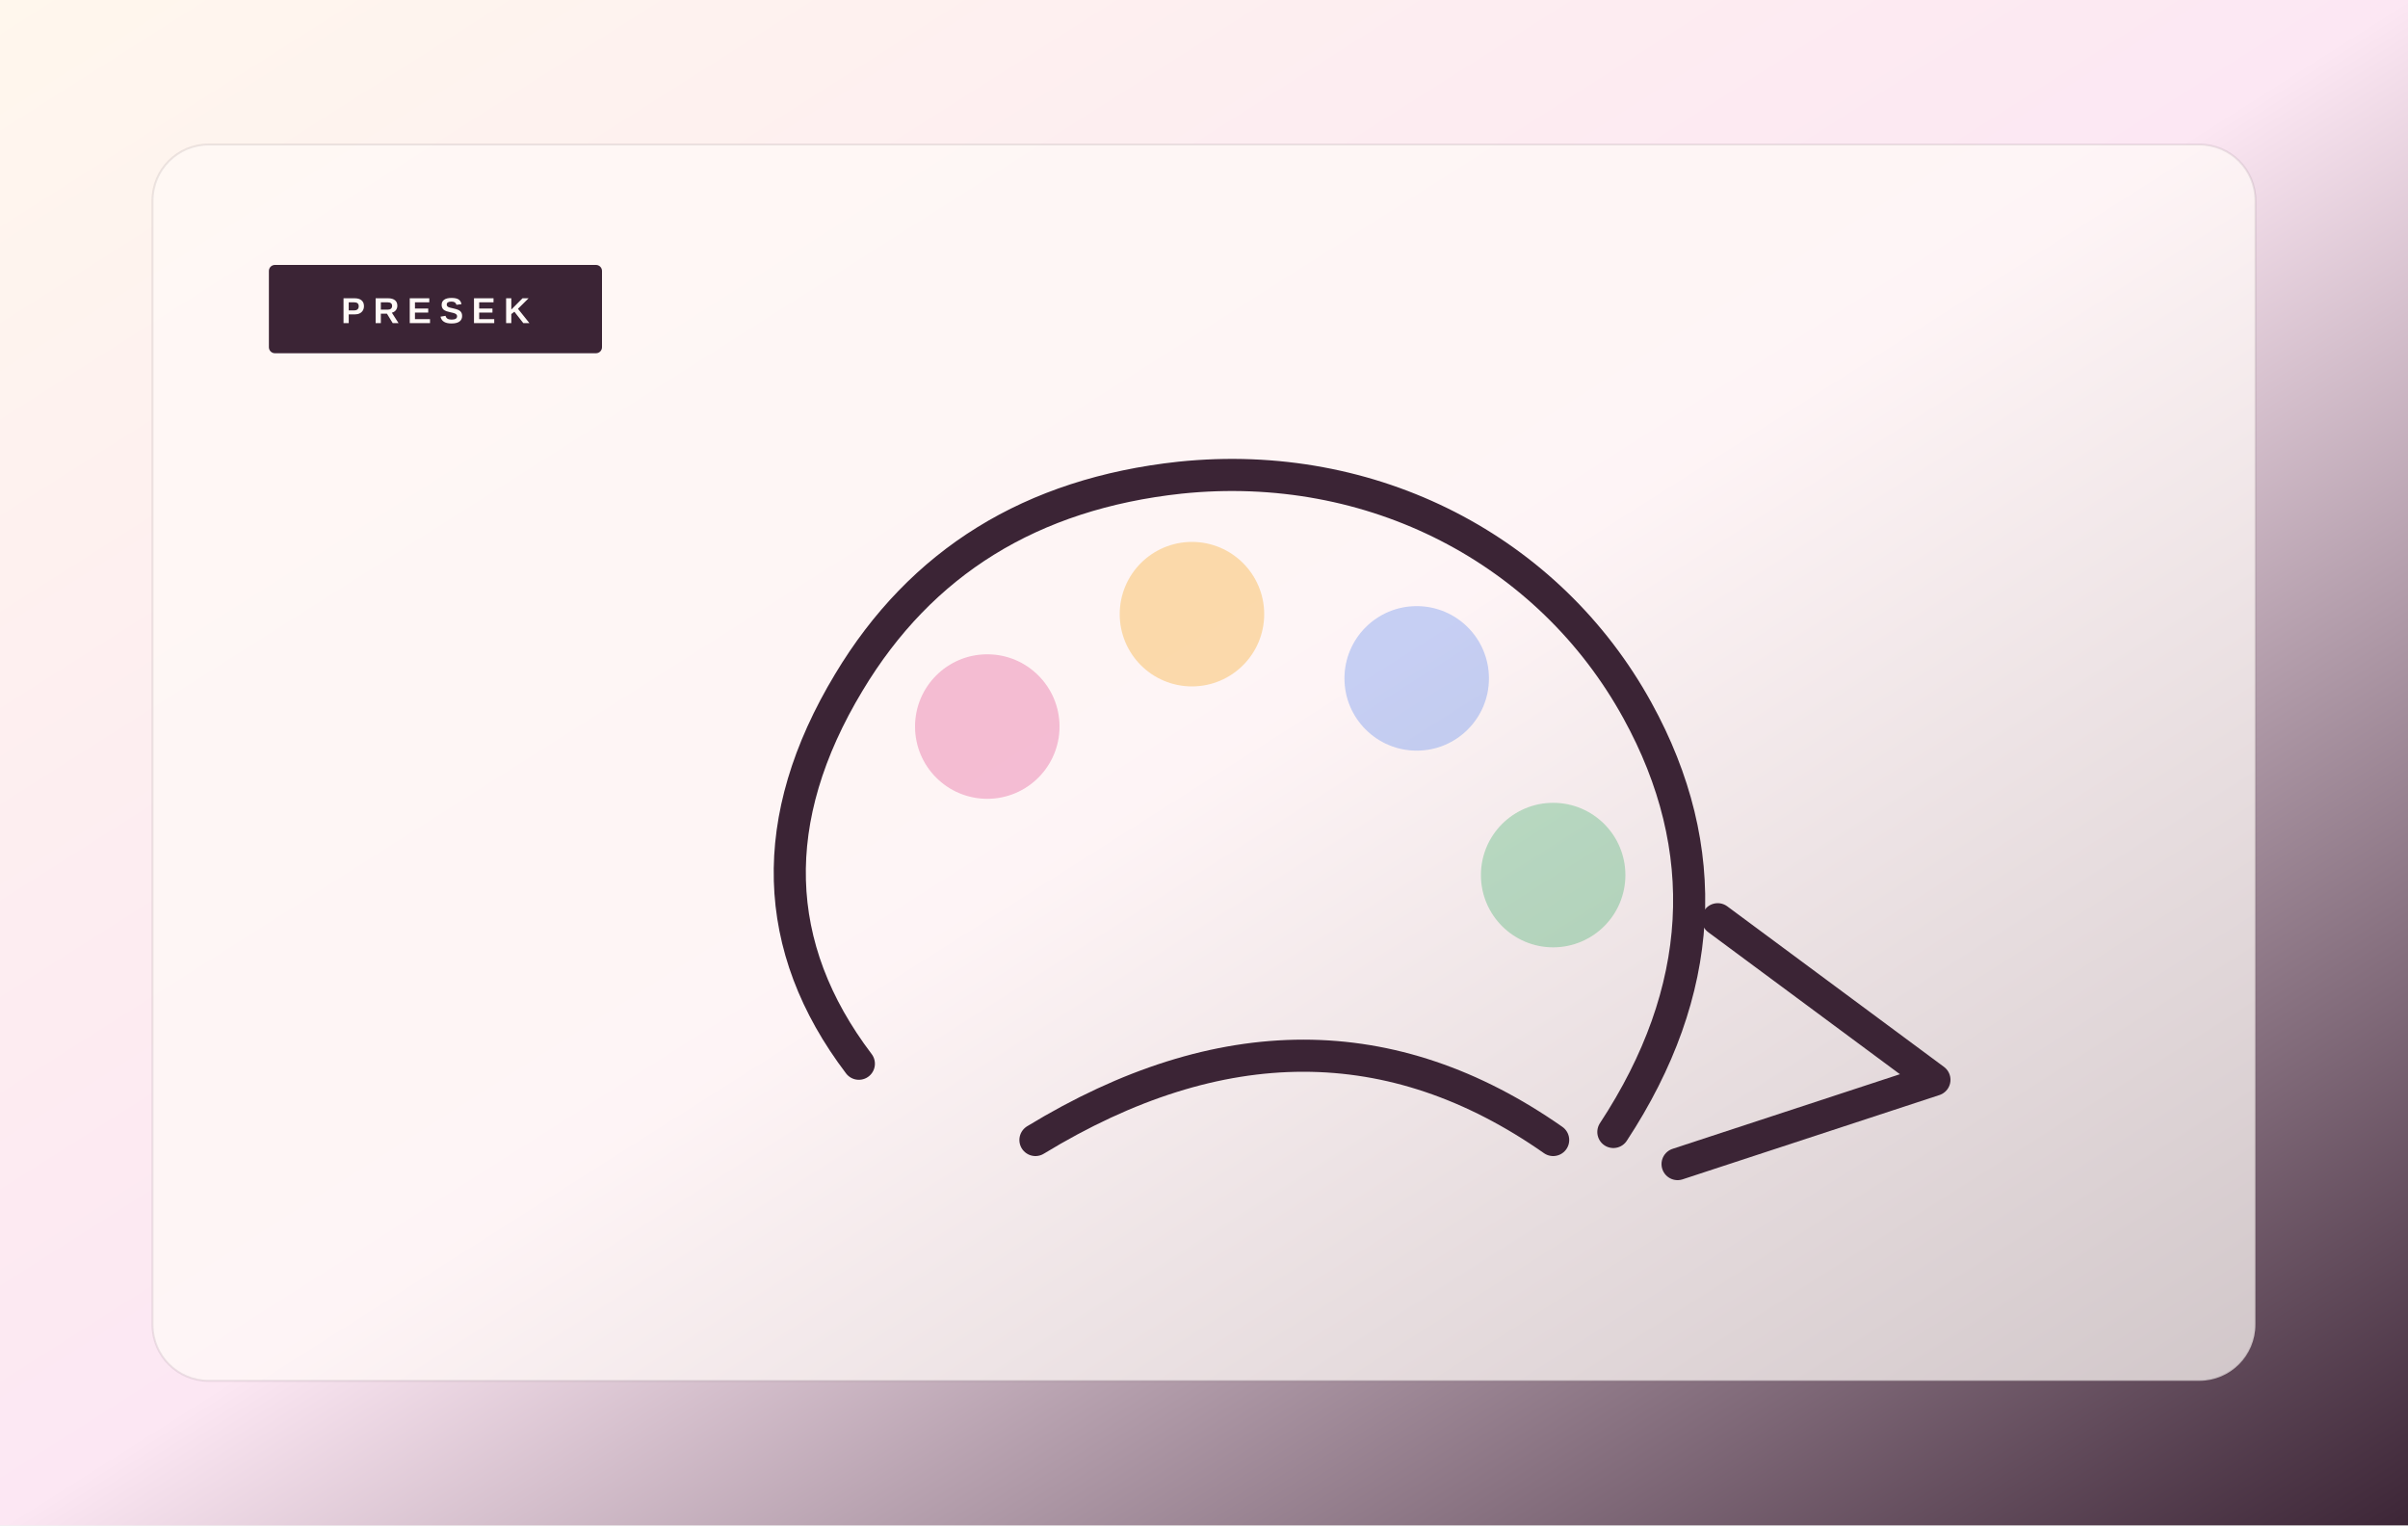
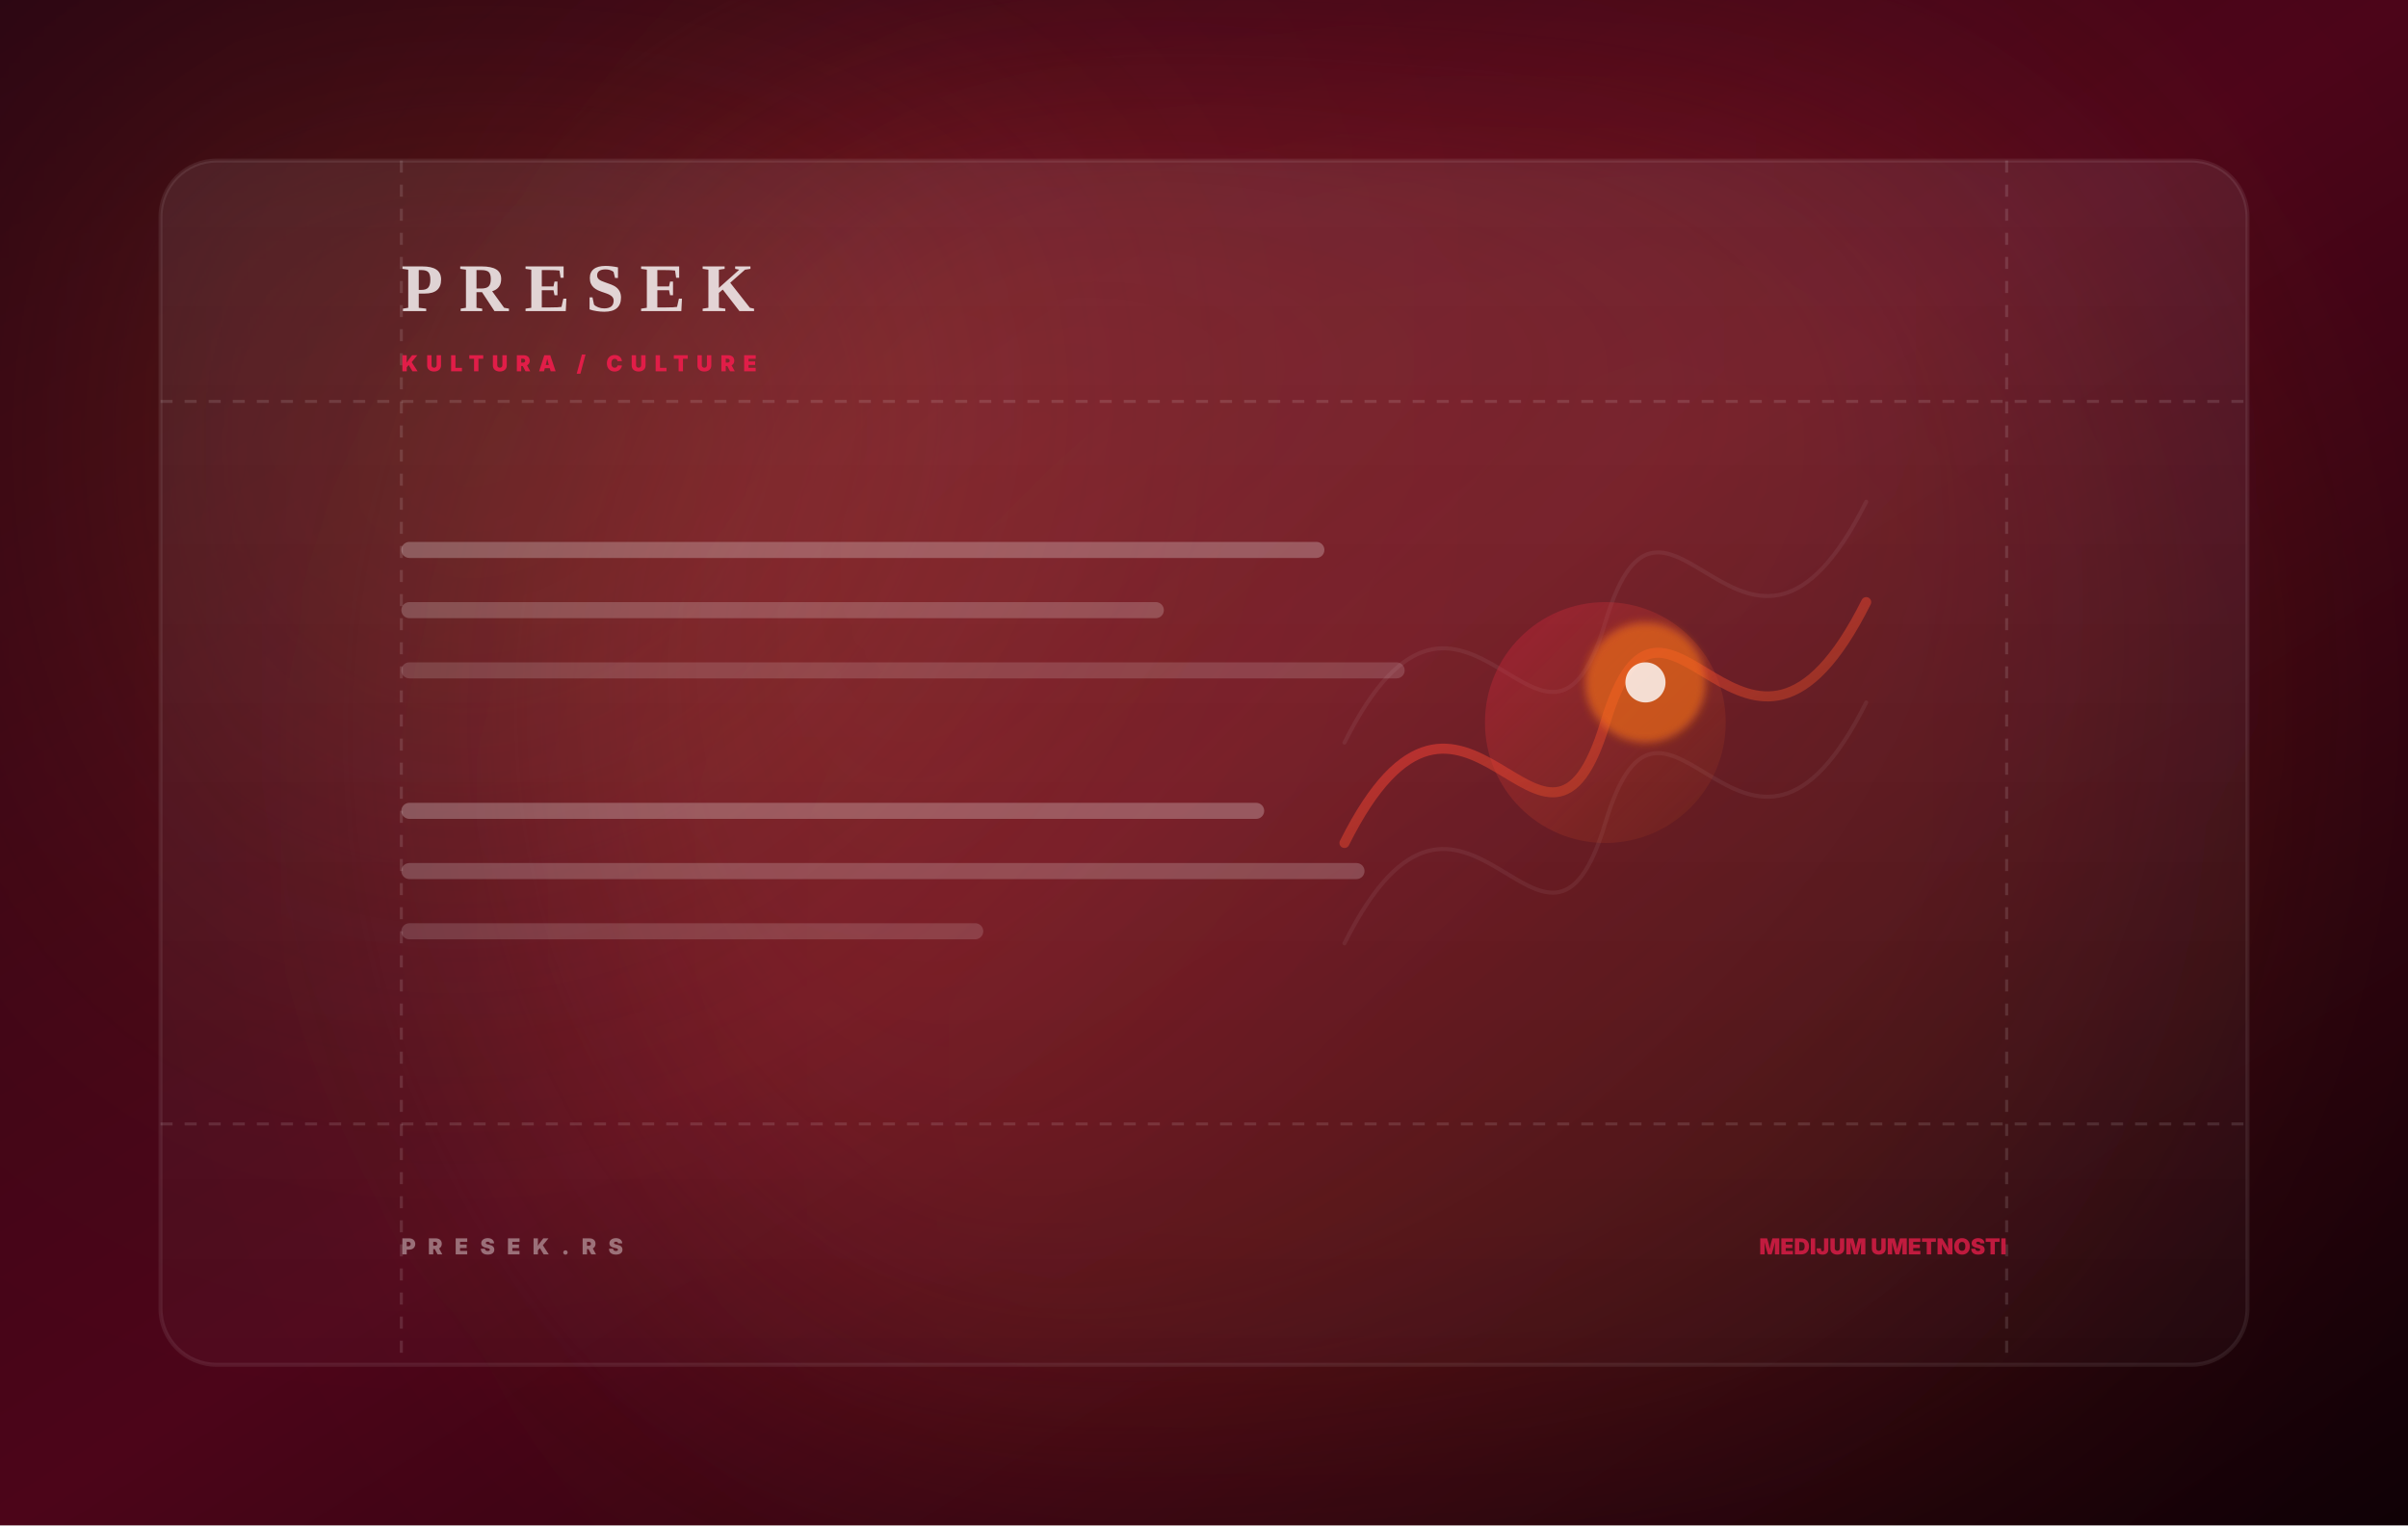
- <svg xmlns="http://www.w3.org/2000/svg" viewBox="0 0 1200 760" role="img" aria-label="Presek culture fallback">
+ <svg xmlns="http://www.w3.org/2000/svg" viewBox="0 0 1200 760" role="img" aria-label="Presek culture news fallback">
  <defs>
    <linearGradient id="bg" x1="0" y1="0" x2="1" y2="1">
-       <stop offset="0" stop-color="#fff7ed" />
-       <stop offset="0.5" stop-color="#fce7f3" />
-       <stop offset="1" stop-color="#3b2435" />
+       <stop offset="0%" stop-color="#2a0512" />
+       <stop offset="50%" stop-color="#4c0519" />
+       <stop offset="100%" stop-color="#0f0105" />
+     </linearGradient>
+     <linearGradient id="glow" x1="0" y1="0" x2="1" y2="1">
+       <stop offset="0%" stop-color="#e11d48" stop-opacity="0.85" />
+       <stop offset="100%" stop-color="#f97316" stop-opacity="0.1" />
+     </linearGradient>
+     <linearGradient id="plate" x1="0" y1="0" x2="0" y2="1">
+       <stop offset="0%" stop-color="#ffffff" stop-opacity="0.08" />
+       <stop offset="100%" stop-color="#ffffff" stop-opacity="0.02" />
    </linearGradient>
  </defs>
  <rect width="1200" height="760" fill="url(#bg)" />
-   <rect x="76" y="72" width="1048" height="616" rx="28" fill="#fffaf7" opacity="0.72" stroke="#3b2435" stroke-opacity="0.13" />
-   <rect x="134" y="132" width="166" height="44" rx="3" fill="#3b2435" />
-   <text x="217" y="161" text-anchor="middle" font-family="Arial, sans-serif" font-size="18" font-weight="800" letter-spacing="4" fill="#fffaf7">PRESEK</text>
-   <g transform="translate(244 210)">
-     <path d="M184 320c-44-58-46-122-5-190 36-60 91-94 165-102 96-10 184 36 228 116 38 69 34 140-12 210" fill="none" stroke="#3b2435" stroke-width="16" stroke-linecap="round" />
-     <circle cx="248" cy="152" r="36" fill="#db2777" opacity="0.28" />
-     <circle cx="350" cy="96" r="36" fill="#f59e0b" opacity="0.32" />
-     <circle cx="462" cy="128" r="36" fill="#2563eb" opacity="0.26" />
-     <circle cx="530" cy="226" r="36" fill="#16a34a" opacity="0.28" />
-     <path d="M272 358c92-56 178-56 258 0" fill="none" stroke="#3b2435" stroke-width="16" stroke-linecap="round" />
-     <path d="M612 248l108 80-128 42" fill="none" stroke="#3b2435" stroke-width="16" stroke-linecap="round" stroke-linejoin="round" />
+   <circle cx="680" cy="380" r="420" fill="url(#glow)" filter="blur(95px)" opacity="0.45" />
+   <circle cx="220" cy="180" r="280" fill="#f97316" filter="blur(125px)" opacity="0.15" />
+   <rect x="80" y="80" width="1040" height="600" rx="28" fill="url(#plate)" stroke="rgba(255,255,255,0.08)" stroke-width="2" />
+   <g stroke="rgba(255,255,255,0.12)" stroke-width="1.5" stroke-dasharray="6 6">
+     <line x1="200" y1="80" x2="200" y2="680" />
+     <line x1="1000" y1="80" x2="1000" y2="680" />
+     <line x1="80" y1="200" x2="1120" y2="200" />
+     <line x1="80" y1="560" x2="1120" y2="560" />
  </g>
+   <text x="200" y="155" font-family="'Times New Roman', Times, serif" font-size="34" font-weight="900" letter-spacing="8" fill="#ffffff" opacity="0.8">PRESEK</text>
+   <text x="200" y="185" font-family="system-ui, -apple-system, sans-serif" font-size="11" font-weight="850" letter-spacing="4" fill="#e11d48">KULTURA / CULTURE</text>
+   <rect x="200" y="270" width="460" height="8" rx="4" fill="#ffffff" opacity="0.25" />
+   <rect x="200" y="300" width="380" height="8" rx="4" fill="#ffffff" opacity="0.2" />
+   <rect x="200" y="330" width="500" height="8" rx="4" fill="#ffffff" opacity="0.15" />
+   <rect x="200" y="400" width="430" height="8" rx="4" fill="#ffffff" opacity="0.25" />
+   <rect x="200" y="430" width="480" height="8" rx="4" fill="#ffffff" opacity="0.2" />
+   <rect x="200" y="460" width="290" height="8" rx="4" fill="#ffffff" opacity="0.15" />
+   <g transform="translate(800, 360)">
+     <path d="M-130 60 C -70 -60, -30 100, 0 0 C 30 -100, 70 60, 130 -60" fill="none" stroke="url(#glow)" stroke-width="5" stroke-linecap="round" />
+     <path d="M-130 10 C -70 -110, -30 50, 0 -50 C 30 -150, 70 10, 130 -110" fill="none" stroke="rgba(255,255,255,0.06)" stroke-width="2" stroke-linecap="round" />
+     <path d="M-130 110 C -70 -10, -30 150, 0 50 C 30 -50, 70 110, 130 -10" fill="none" stroke="rgba(255,255,255,0.06)" stroke-width="2" stroke-linecap="round" />
+     <circle cx="0" cy="0" r="60" fill="url(#glow)" opacity="0.4" />
+     <circle cx="20" cy="-20" r="30" fill="#f97316" opacity="0.6" filter="blur(2px)" />
+     <circle cx="20" cy="-20" r="10" fill="#ffffff" opacity="0.8" />
+   </g>
+   <text x="200" y="625" font-family="system-ui, -apple-system, sans-serif" font-size="11" font-weight="900" letter-spacing="6" fill="#ffffff" opacity="0.4">PRESEK.RS</text>
+   <text x="1000" y="625" text-anchor="end" font-family="system-ui, -apple-system, sans-serif" font-size="11" font-weight="900" fill="#e11d48" opacity="0.8">MEDIJUM UMETNOSTI</text>
</svg>
